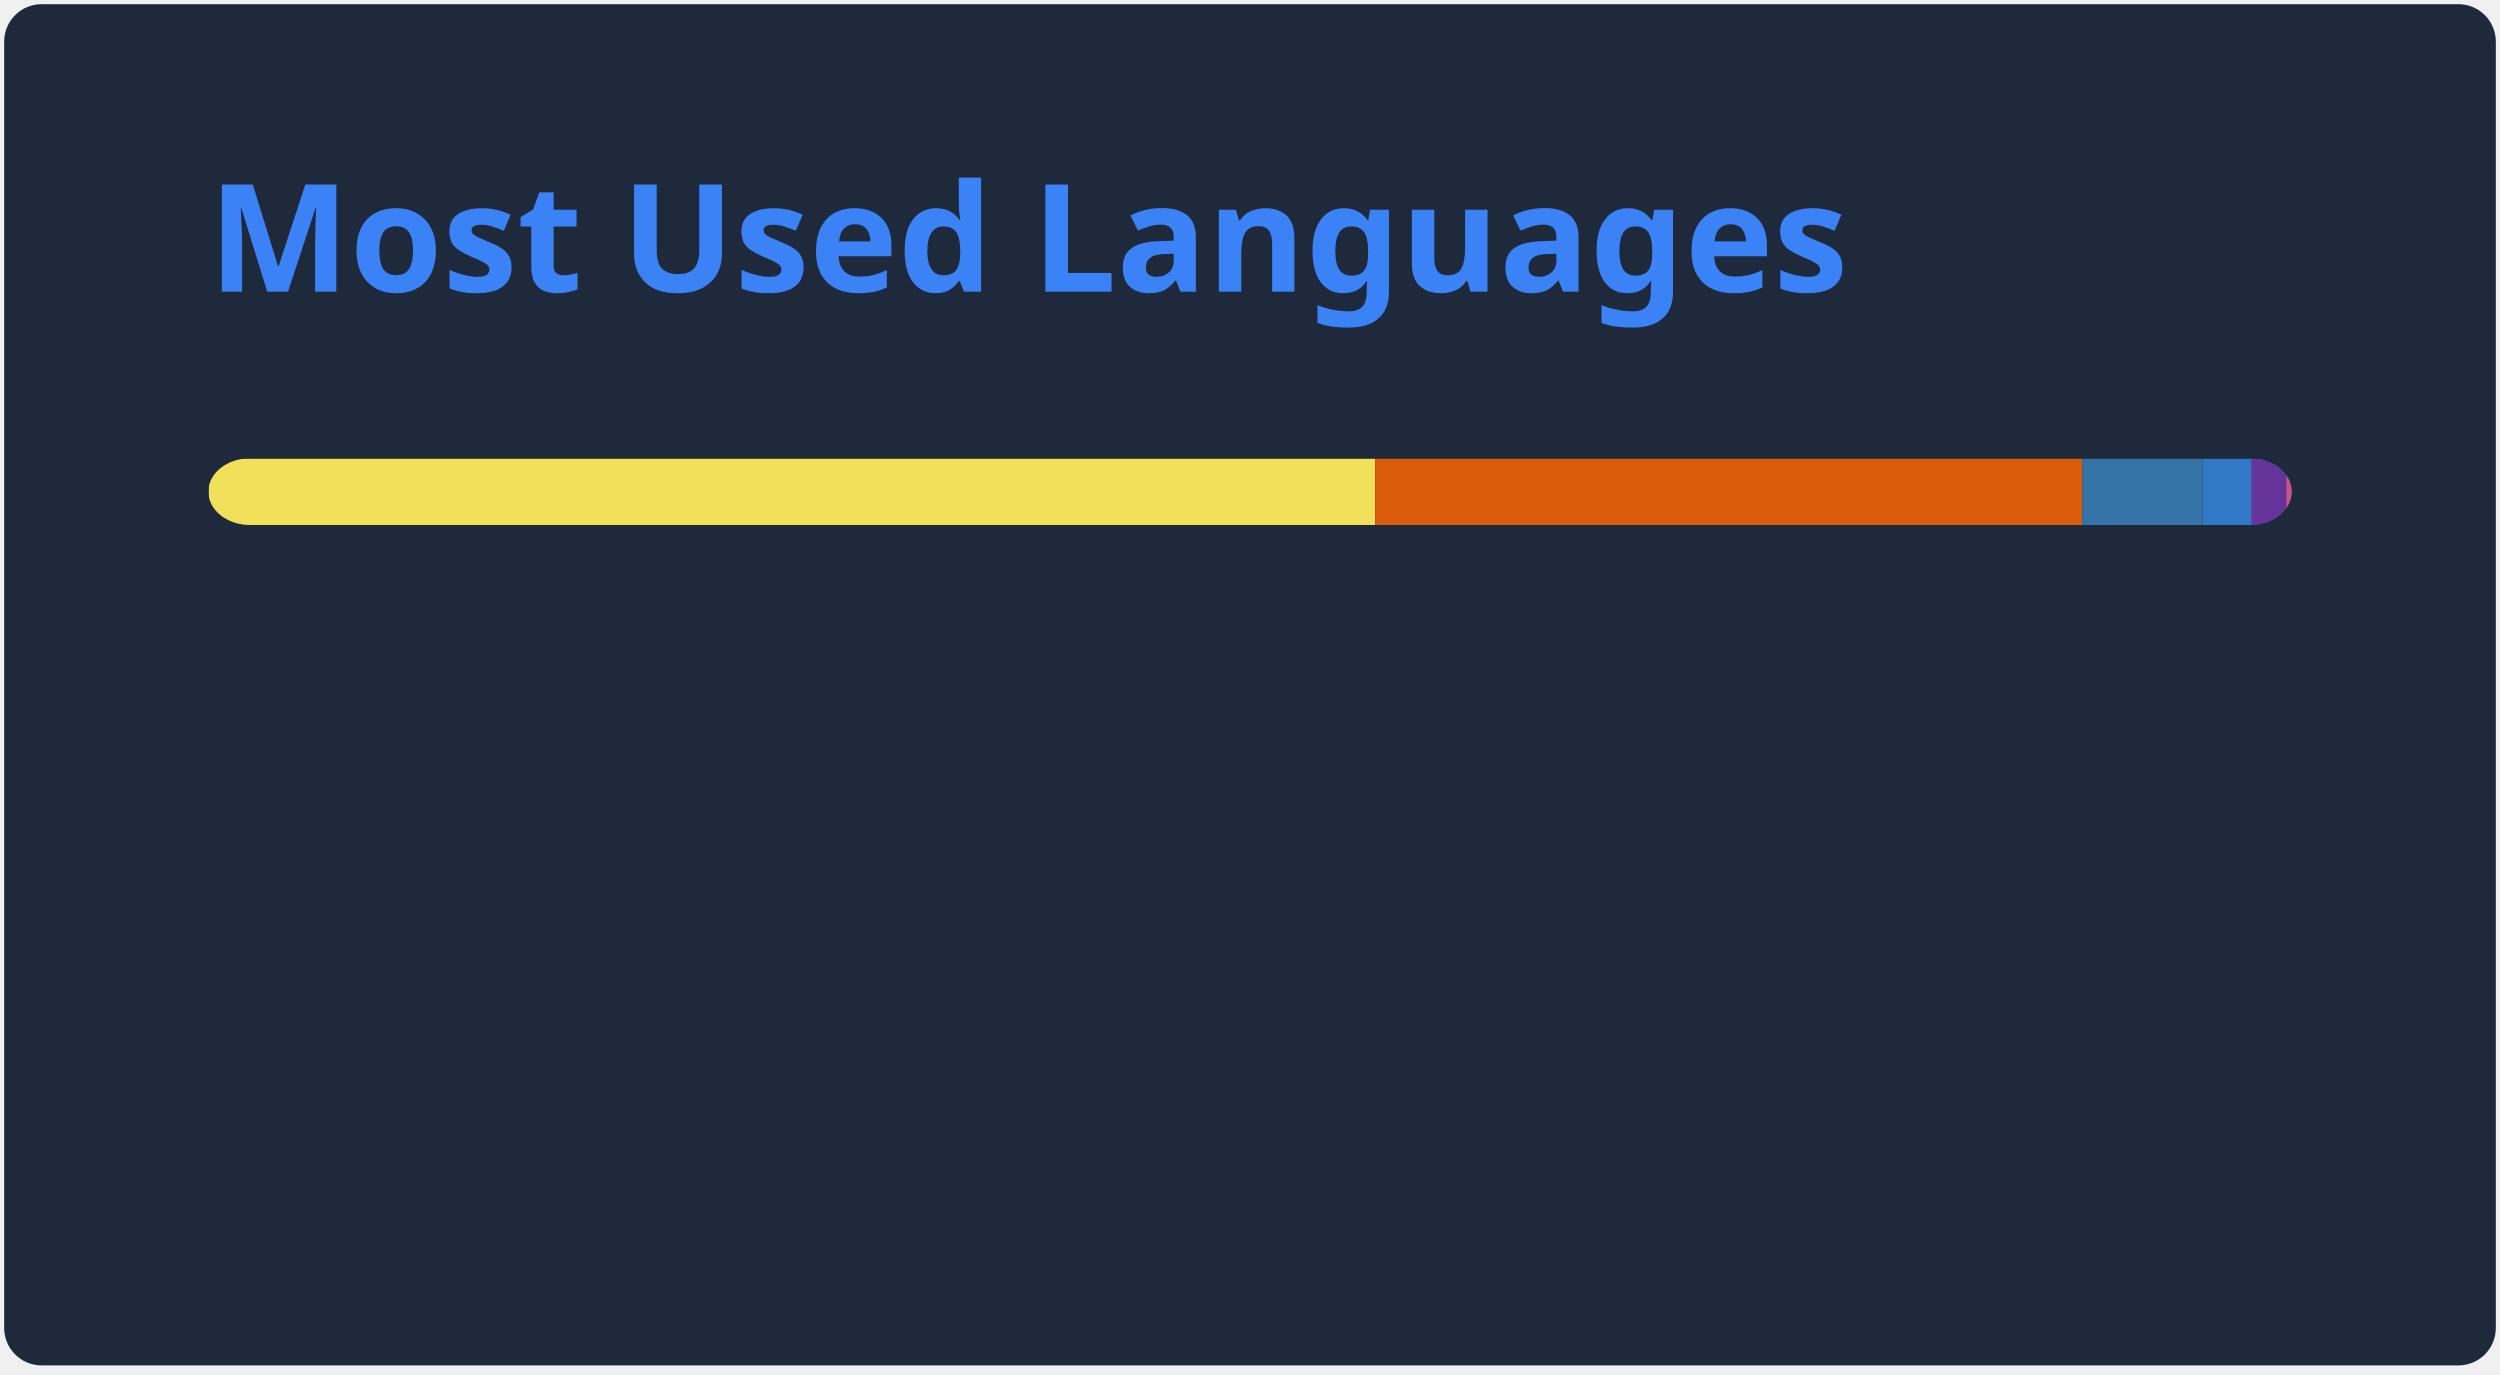
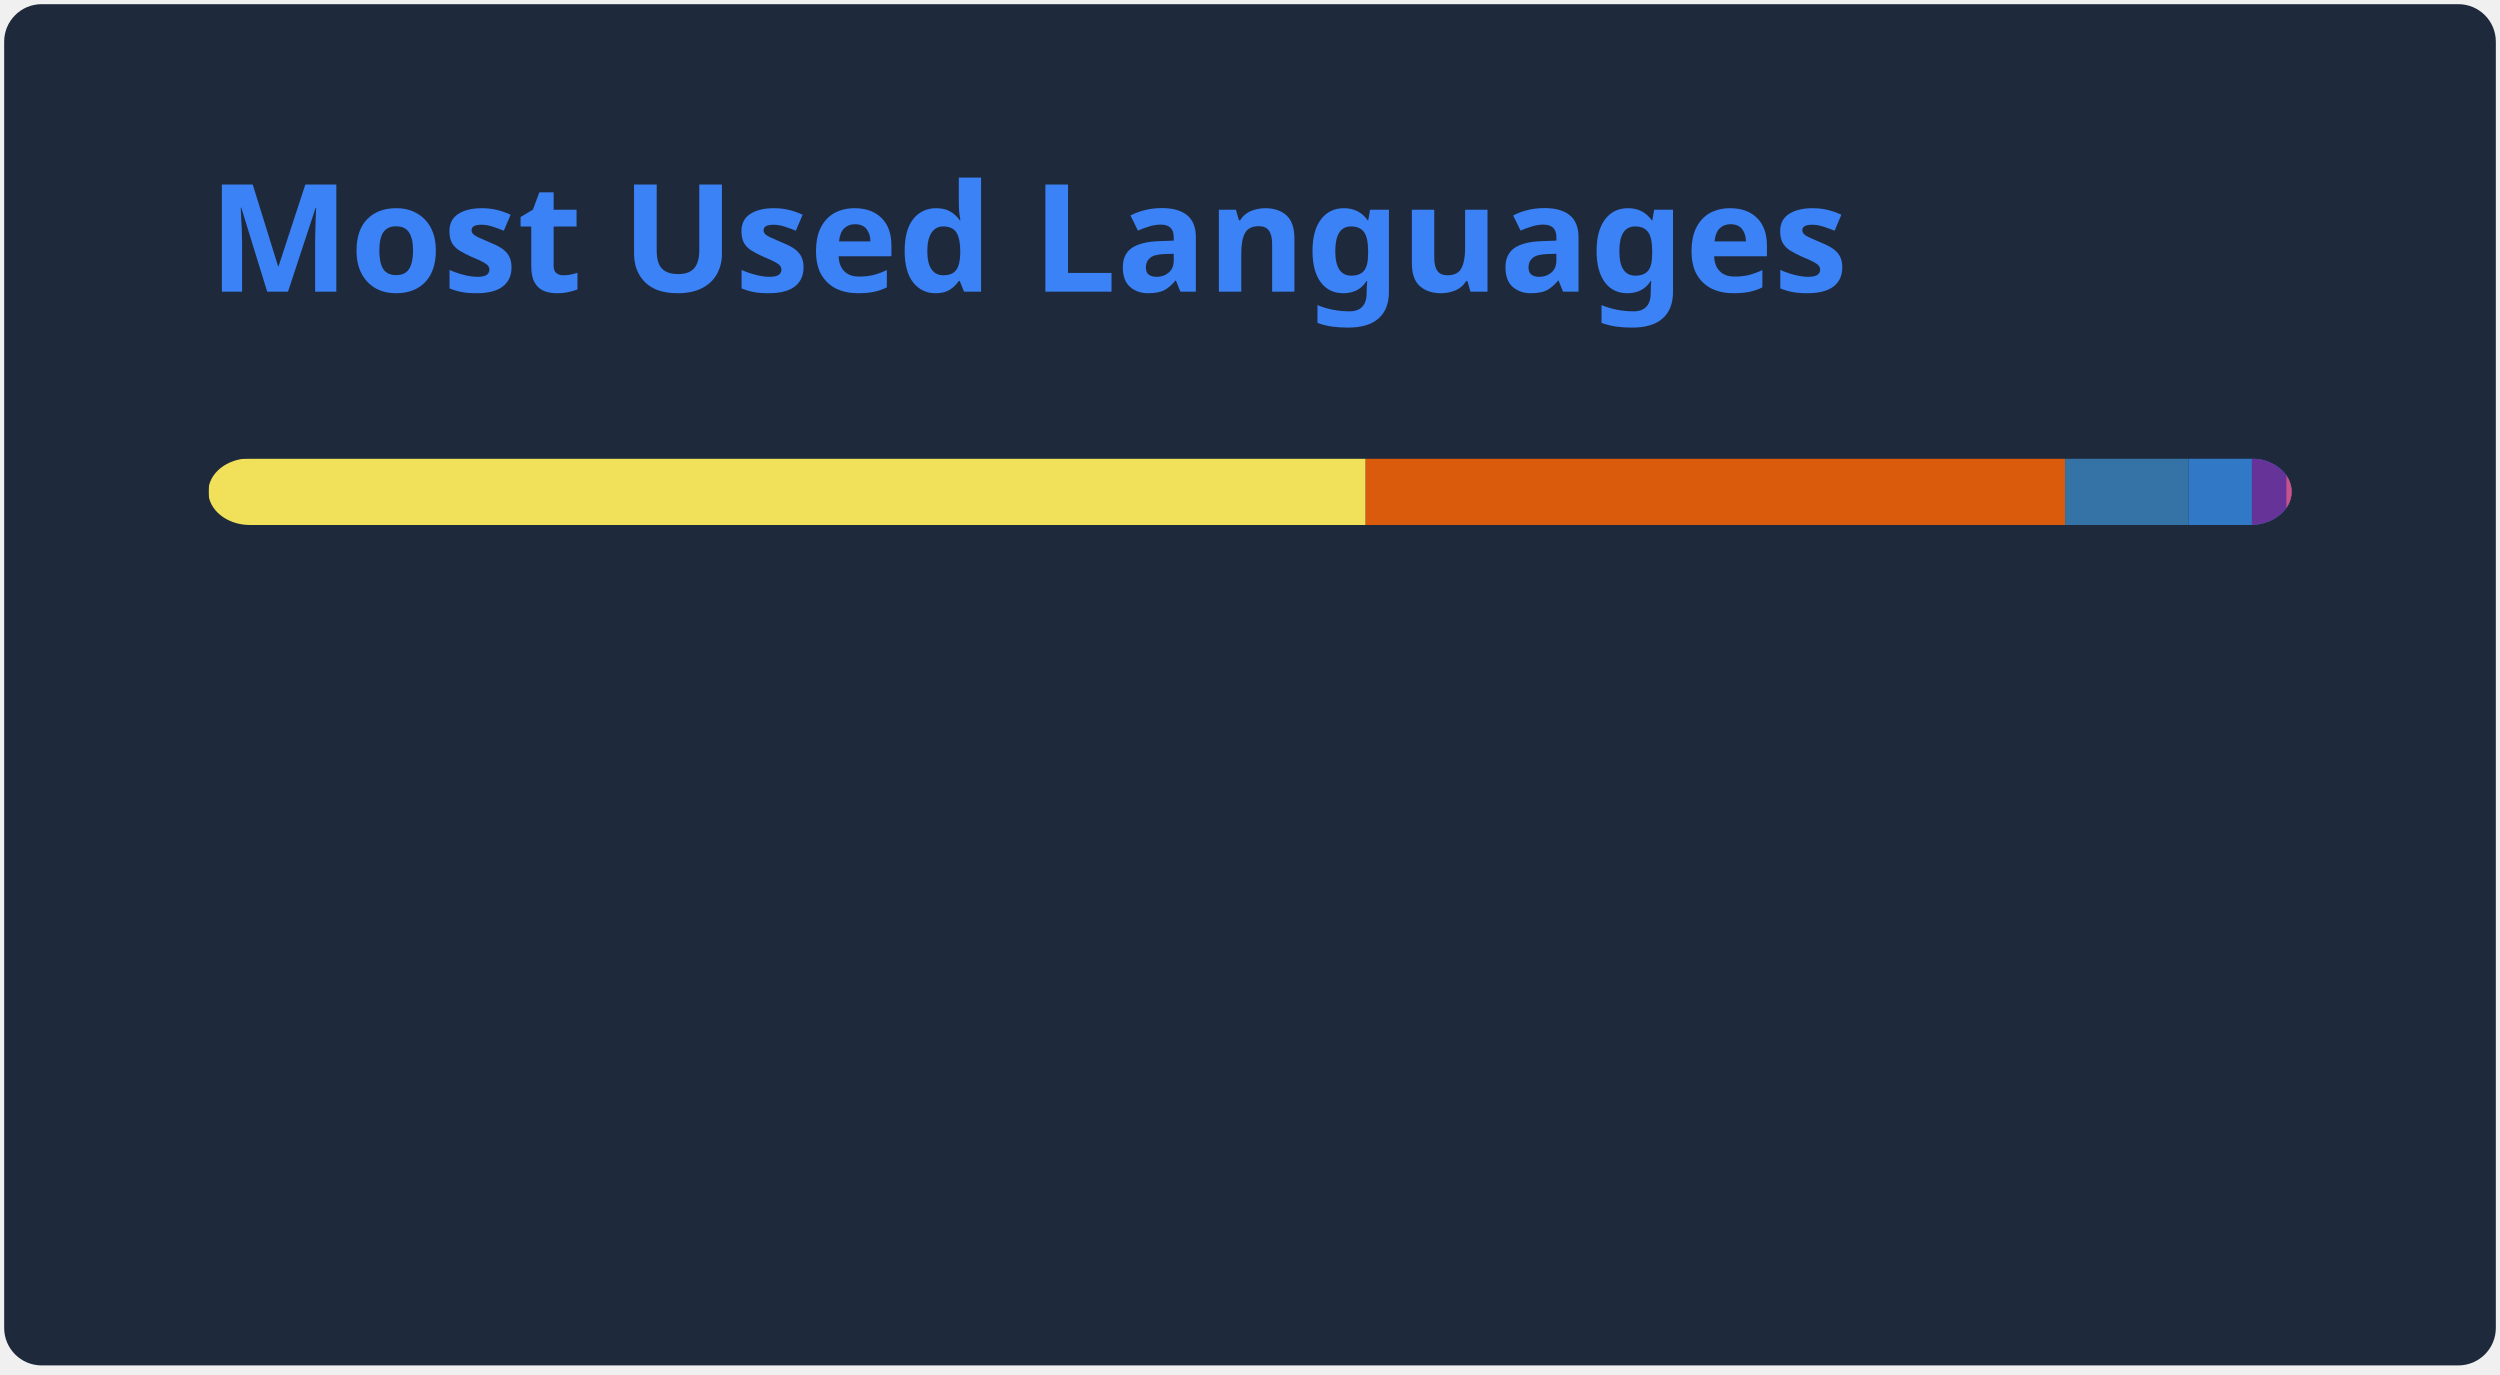
<svg xmlns="http://www.w3.org/2000/svg" width="300" height="165" viewBox="0 0 300 165" fill="none" role="img" aria-labelledby="descId">
  <style>
          .header {
            font: 600 18px 'Segoe UI', Ubuntu, Sans-Serif;
            fill: #3b82f6;
            animation: fadeInAnimation 0.8s ease-in-out forwards;
          }
          @supports(-moz-appearance: auto) {
            /* Selector detects Firefox */
            .header { font-size: 15.5px; }
          }
          
    @keyframes slideInAnimation {
      from {
        width: 0;
      }
      to {
        width: calc(100%-100px);
      }
    }
    @keyframes growWidthAnimation {
      from {
        width: 0;
      }
      to {
        width: 100%;
      }
    }
    .stat {
      font: 600 14px 'Segoe UI', Ubuntu, "Helvetica Neue", Sans-Serif; fill: #cbd5e1;
    }
    @supports(-moz-appearance: auto) {
      /* Selector detects Firefox */
      .stat { font-size:12px; }
    }
    .bold { font-weight: 700 }
    .lang-name {
      font: 400 11px "Segoe UI", Ubuntu, Sans-Serif;
      fill: #cbd5e1;
    }
    .stagger {
      opacity: 0;
      animation: fadeInAnimation 0.3s ease-in-out forwards;
    }
    #rect-mask rect{
      animation: slideInAnimation 1s ease-in-out forwards;
    }
    .lang-progress{
      animation: growWidthAnimation 0.6s ease-in-out forwards;
    }
    

          
      /* Animations */
      @keyframes scaleInAnimation {
        from {
          transform: translate(-5px, 5px) scale(0);
        }
        to {
          transform: translate(-5px, 5px) scale(1);
        }
      }
      @keyframes fadeInAnimation {
        from {
          opacity: 0;
        }
        to {
          opacity: 1;
        }
      }
    
          
        </style>
  <rect data-testid="card-bg" x="0.5" y="0.5" rx="4.5" height="99%" stroke="#e4e2e2" width="299" fill="#1e293b" stroke-opacity="0" />
  <g data-testid="card-title" transform="translate(25, 35)">
    <g transform="translate(0, 0)">
      <text x="0" y="0" class="header" data-testid="header">Most Used Languages</text>
    </g>
  </g>
  <g data-testid="main-card-body" transform="translate(0, 55)">
    <svg data-testid="lang-items" x="25">
      <mask id="rect-mask">
        <rect x="0" y="0" width="250" height="8" fill="white" rx="5" />
      </mask>
-       <rect mask="url(#rect-mask)" data-testid="lang-progress" x="0" y="0" width="140.03" height="8" fill="#f1e05a" />
-       <rect mask="url(#rect-mask)" data-testid="lang-progress" x="140.03" y="0" width="84.83" height="8" fill="#DA5B0B" />
-       <rect mask="url(#rect-mask)" data-testid="lang-progress" x="224.86" y="0" width="14.44" height="8" fill="#3572A5" />
-       <rect mask="url(#rect-mask)" data-testid="lang-progress" x="239.3" y="0" width="15.87" height="8" fill="#3178c6" />
-       <rect mask="url(#rect-mask)" data-testid="lang-progress" x="245.17" y="0" width="14.2" height="8" fill="#663399" />
-       <rect mask="url(#rect-mask)" data-testid="lang-progress" x="249.37" y="0" width="10.63" height="8" fill="#c6538c" />
+       <rect mask="url(#rect-mask)" data-testid="lang-progress" x="0" y="0" width="138.88" height="8" fill="#f1e05a" />
+       <rect mask="url(#rect-mask)" data-testid="lang-progress" x="138.88" y="0" width="83.93" height="8" fill="#DA5B0B" />
+       <rect mask="url(#rect-mask)" data-testid="lang-progress" x="222.81" y="0" width="14.84" height="8" fill="#3572A5" />
+       <rect mask="url(#rect-mask)" data-testid="lang-progress" x="237.65" y="0" width="17.57" height="8" fill="#3178c6" />
+       <rect mask="url(#rect-mask)" data-testid="lang-progress" x="245.22" y="0" width="14.15" height="8" fill="#663399" />
+       <rect mask="url(#rect-mask)" data-testid="lang-progress" x="249.37" y="0" width="10.62" height="8" fill="#c6538c" />
      <g transform="translate(0, 25)">
        <g transform="translate(0, 0)">
          <g transform="translate(0, 0)">
            <g class="stagger" style="animation-delay: 450ms">
              <circle cx="5" cy="6" r="5" fill="#f1e05a" />
              <text data-testid="lang-name" x="15" y="10" class="lang-name">
-         JavaScript 56.01%
+         JavaScript 55.55%
      </text>
            </g>
          </g>
          <g transform="translate(0, 25)">
            <g class="stagger" style="animation-delay: 600ms">
              <circle cx="5" cy="6" r="5" fill="#DA5B0B" />
              <text data-testid="lang-name" x="15" y="10" class="lang-name">
-         Jupyter Notebook 33.93%
+         Jupyter Notebook 33.57%
      </text>
            </g>
          </g>
          <g transform="translate(0, 50)">
            <g class="stagger" style="animation-delay: 750ms">
              <circle cx="5" cy="6" r="5" fill="#3572A5" />
              <text data-testid="lang-name" x="15" y="10" class="lang-name">
-         Python 5.78%
+         Python 5.94%
      </text>
            </g>
          </g>
        </g>
        <g transform="translate(150, 0)">
          <g transform="translate(0, 0)">
            <g class="stagger" style="animation-delay: 450ms">
              <circle cx="5" cy="6" r="5" fill="#3178c6" />
              <text data-testid="lang-name" x="15" y="10" class="lang-name">
-         TypeScript 2.35%
+         TypeScript 3.03%
      </text>
            </g>
          </g>
          <g transform="translate(0, 25)">
            <g class="stagger" style="animation-delay: 600ms">
              <circle cx="5" cy="6" r="5" fill="#663399" />
              <text data-testid="lang-name" x="15" y="10" class="lang-name">
-         CSS 1.68%
+         CSS 1.66%
      </text>
            </g>
          </g>
          <g transform="translate(0, 50)">
            <g class="stagger" style="animation-delay: 750ms">
              <circle cx="5" cy="6" r="5" fill="#c6538c" />
              <text data-testid="lang-name" x="15" y="10" class="lang-name">
        SCSS 0.25%
      </text>
            </g>
          </g>
        </g>
      </g>
    </svg>
  </g>
</svg>
